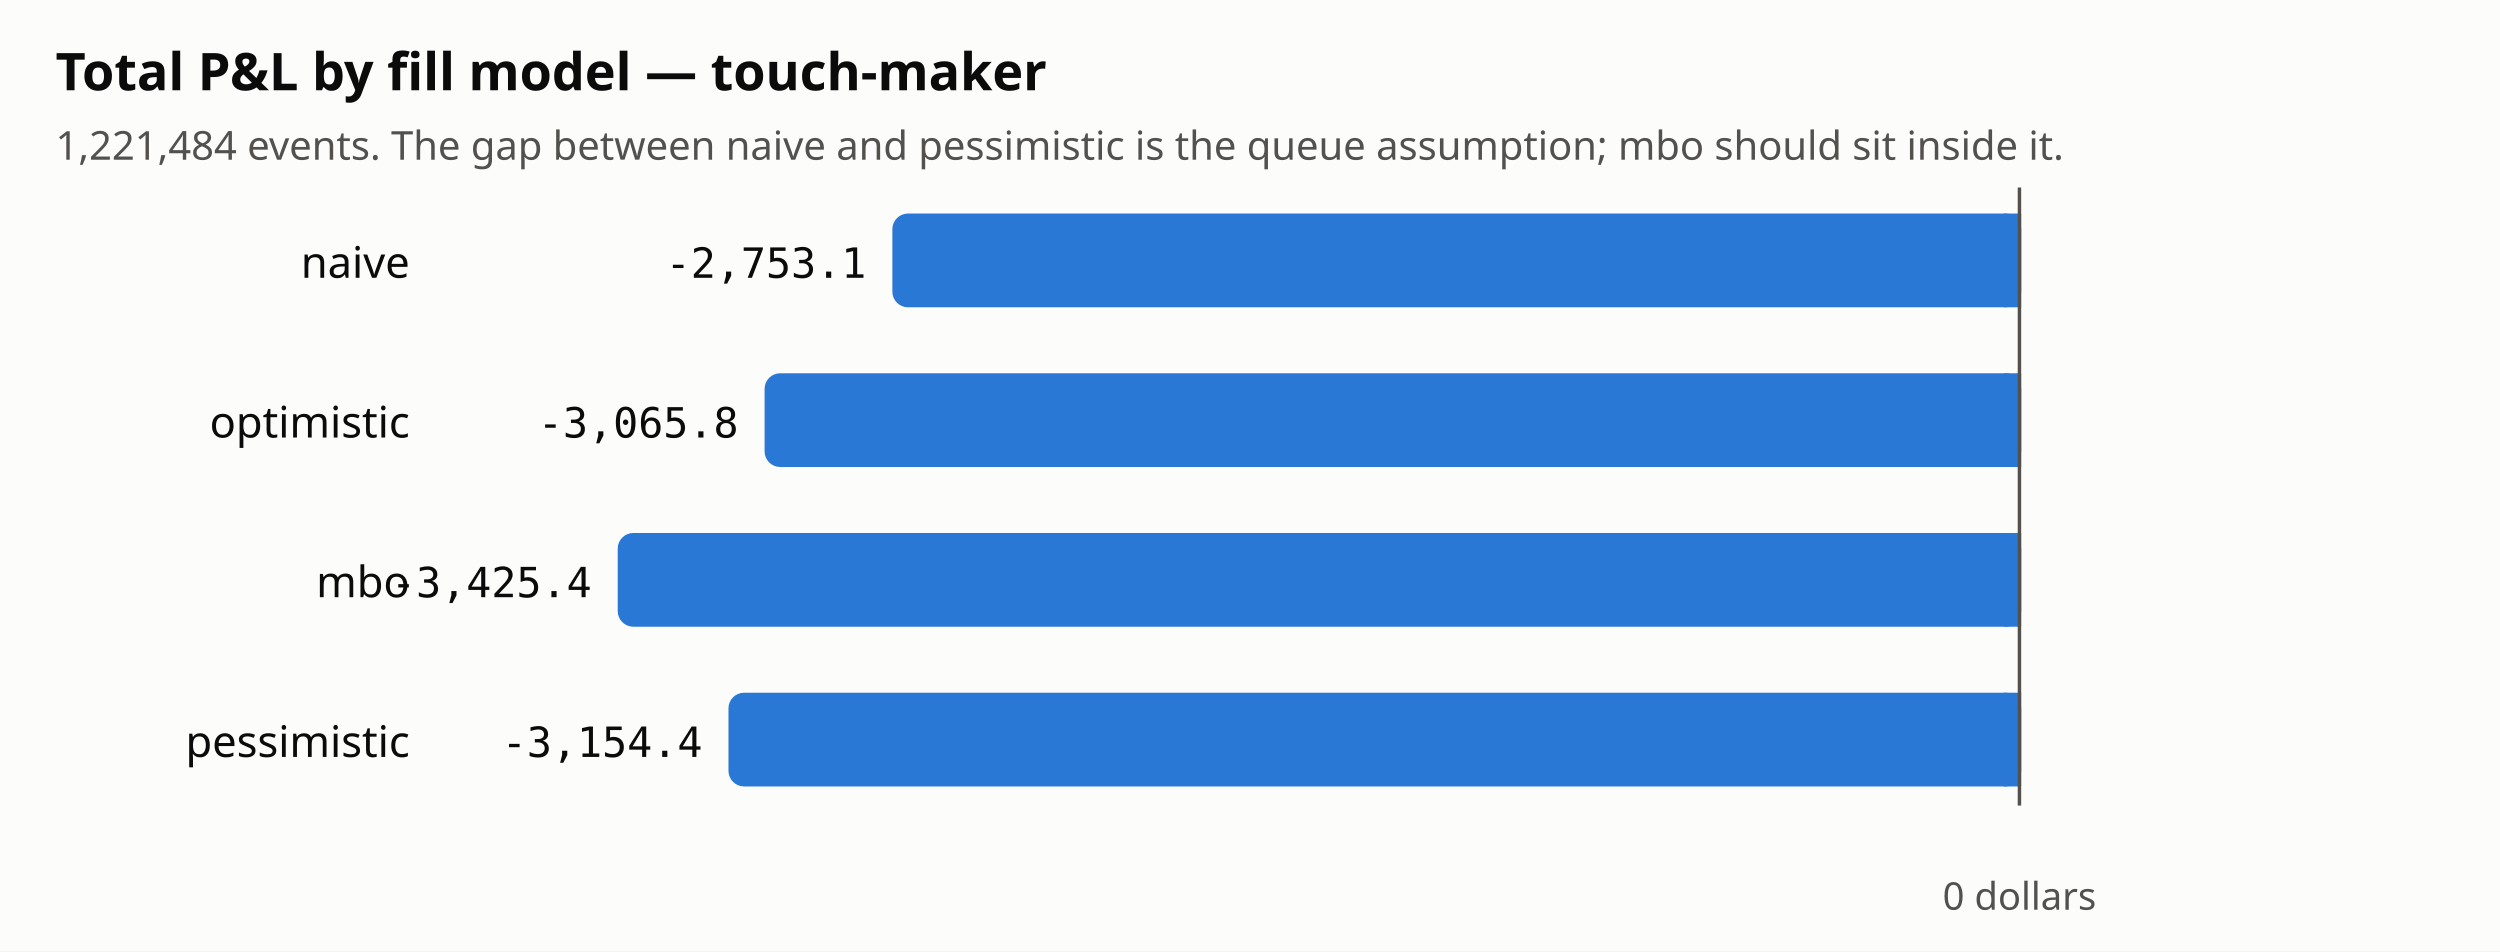
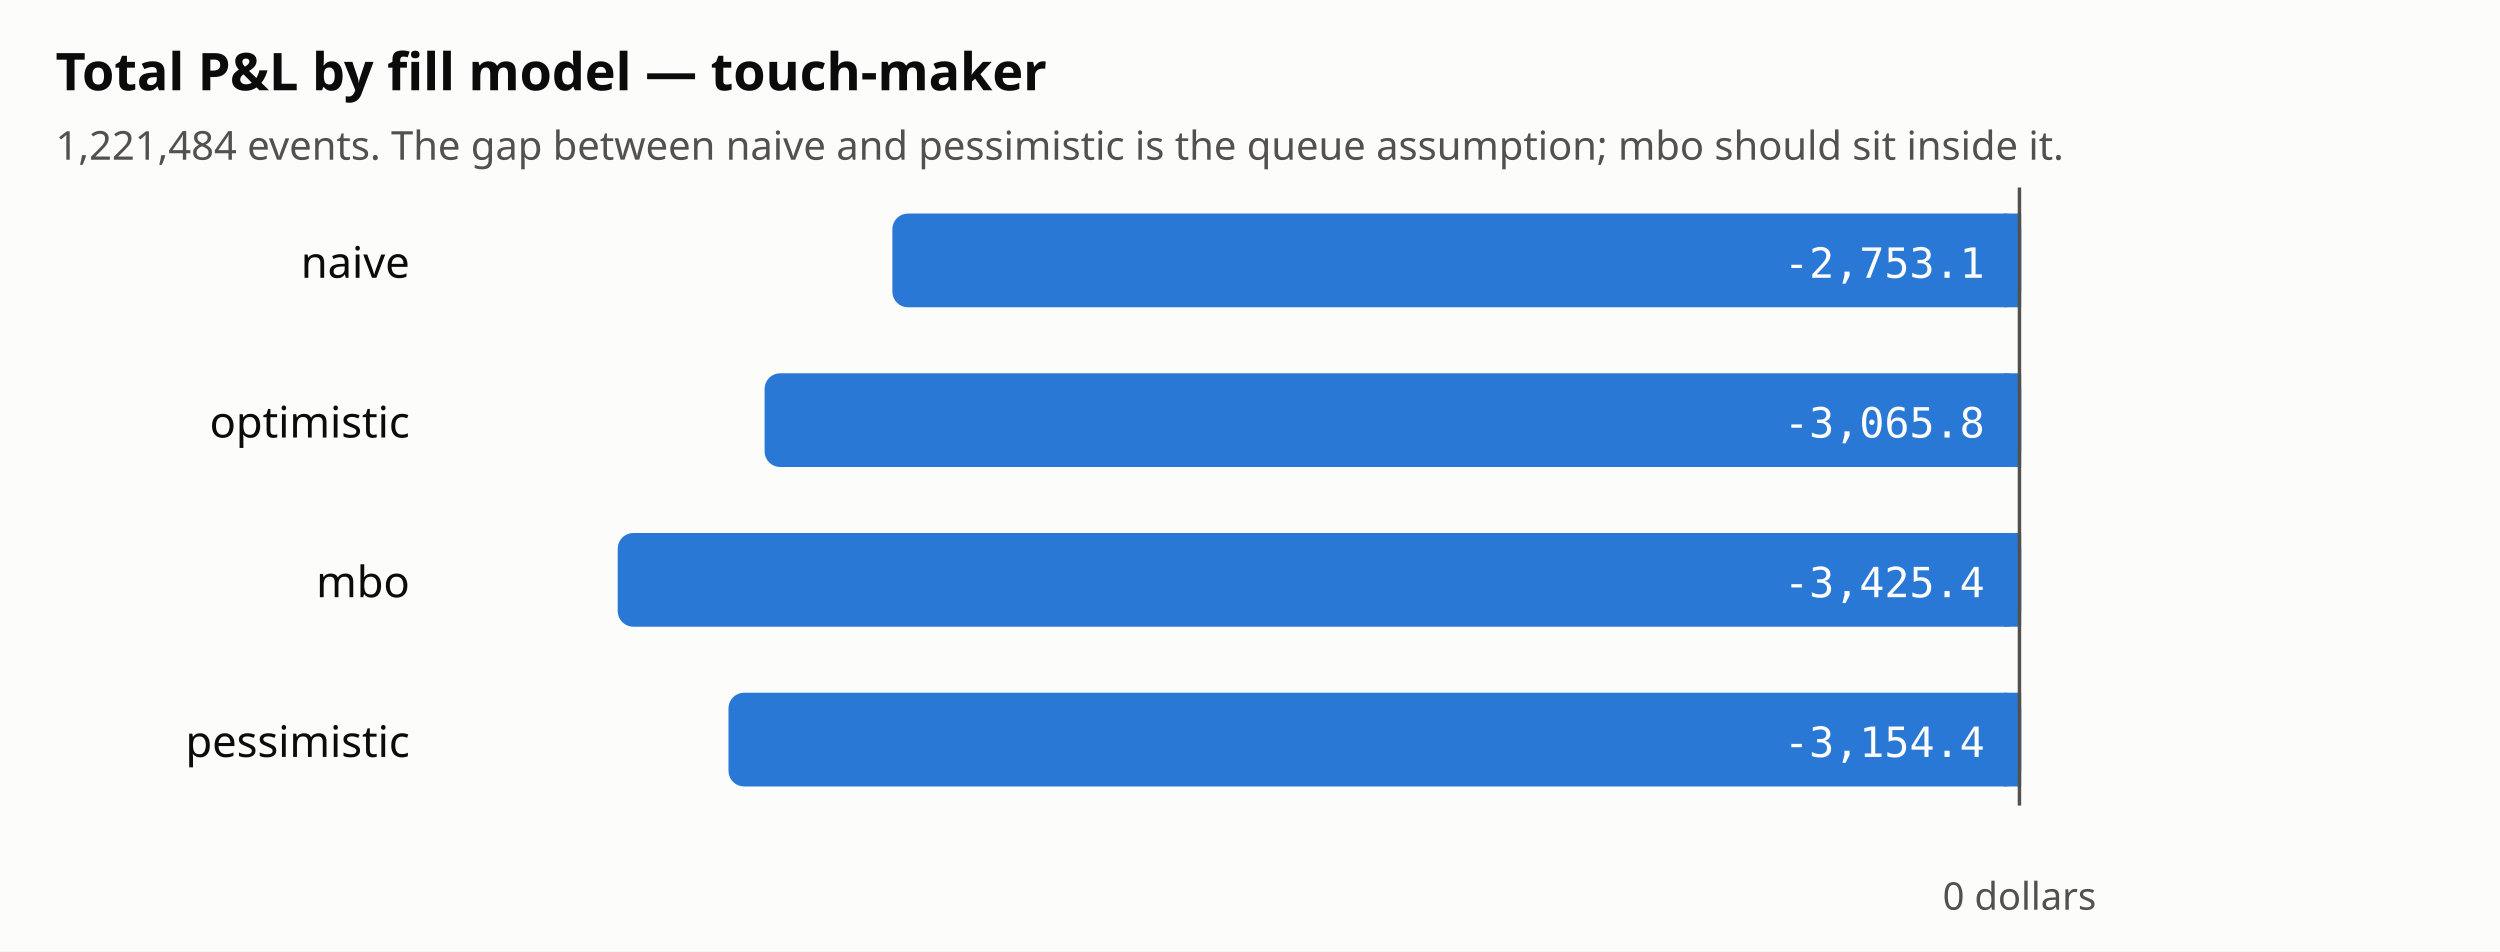
<svg xmlns="http://www.w3.org/2000/svg" viewBox="0 0 720 274" width="720" height="274" role="img" aria-label="Total P&amp;L by fill model — touch-maker">
  <style>
  .surface { fill: #fcfcfb; }
  .ink     { fill: #0b0b0b; }
  .muted   { fill: #52514e; }
+   /* Text drawn ON a filled mark, so it needs the surface colour, not ink. */
+   .on-fill { fill: #fcfcfb; }
  .grid    { stroke: #d8d7d2; stroke-width: 1; }
  .axis    { stroke: #52514e; stroke-width: 1; }
  .s1 { fill: #2a78d6; stroke: #2a78d6; }
  .s2 { fill: #eb6834; stroke: #eb6834; }
  .s3 { fill: #1baf7a; stroke: #1baf7a; }
  .s4 { fill: #eda100; stroke: #eda100; }
  /* Stroke-only twins. A class that sets `fill` beats a fill="none"
     presentation attribute in the cascade, which silently turns every
     polyline into a filled blob. */
  .k1 { fill: none; stroke: #2a78d6; }
  .k2 { fill: none; stroke: #eb6834; }
  .k3 { fill: none; stroke: #1baf7a; }
  .k4 { fill: none; stroke: #eda100; }
  @media (prefers-color-scheme: dark) {
    .surface { fill: #1a1a19; }
    .ink     { fill: #ffffff; }
    .muted   { fill: #c3c2b7; }
+     .on-fill { fill: #1a1a19; }
    .grid    { stroke: #3a3a38; }
    .axis    { stroke: #c3c2b7; }
    .s1 { fill: #3987e5; stroke: #3987e5; }
    .s2 { fill: #d95926; stroke: #d95926; }
    .s3 { fill: #199e70; stroke: #199e70; }
    .s4 { fill: #c98500; stroke: #c98500; }
    .k1 { stroke: #3987e5; }
    .k2 { stroke: #d95926; }
    .k3 { stroke: #199e70; }
    .k4 { stroke: #c98500; }
  }
</style>
  <rect class="surface" width="720" height="274" />
  <text class="ink" x="16" y="26" font-family="system-ui,sans-serif" font-size="15" font-weight="600">Total P&amp;L by fill model — touch-maker</text>
  <text class="muted" x="16" y="46" font-family="system-ui,sans-serif" font-size="11.5">1,221,484 events. The gap between naive and pessimistic is the queue assumption; mbo should sit inside it.</text>
  <rect class="s1" x="257.5" y="62" width="324.1" height="26" rx="4" />
  <rect class="s1" x="577.6" y="62" width="4" height="26" />
  <text class="ink" x="118" y="80" text-anchor="end" font-family="system-ui,sans-serif" font-size="12.5">naive</text>
-   <text class="ink" x="249.5" y="80" text-anchor="end" font-family="ui-monospace,monospace" font-size="12">-2,753.1</text>
+   <text class="on-fill" x="571.6" y="80" text-anchor="end" font-family="ui-monospace,monospace" font-size="12">-2,753.1</text>
  <rect class="s1" x="220.7" y="108" width="360.9" height="26" rx="4" />
  <rect class="s1" x="577.6" y="108" width="4" height="26" />
  <text class="ink" x="118" y="126" text-anchor="end" font-family="system-ui,sans-serif" font-size="12.5">optimistic</text>
-   <text class="ink" x="212.7" y="126" text-anchor="end" font-family="ui-monospace,monospace" font-size="12">-3,065.8</text>
+   <text class="on-fill" x="571.6" y="126" text-anchor="end" font-family="ui-monospace,monospace" font-size="12">-3,065.8</text>
  <rect class="s1" x="178.4" y="154" width="403.2" height="26" rx="4" />
  <rect class="s1" x="577.6" y="154" width="4" height="26" />
  <text class="ink" x="118" y="172" text-anchor="end" font-family="system-ui,sans-serif" font-size="12.5">mbo</text>
-   <text class="ink" x="170.4" y="172" text-anchor="end" font-family="ui-monospace,monospace" font-size="12">-3,425.4</text>
+   <text class="on-fill" x="571.6" y="172" text-anchor="end" font-family="ui-monospace,monospace" font-size="12">-3,425.4</text>
  <rect class="s1" x="210.3" y="200" width="371.3" height="26" rx="4" />
  <rect class="s1" x="577.6" y="200" width="4" height="26" />
  <text class="ink" x="118" y="218" text-anchor="end" font-family="system-ui,sans-serif" font-size="12.5">pessimistic</text>
-   <text class="ink" x="202.3" y="218" text-anchor="end" font-family="ui-monospace,monospace" font-size="12">-3,154.4</text>
+   <text class="on-fill" x="571.6" y="218" text-anchor="end" font-family="ui-monospace,monospace" font-size="12">-3,154.4</text>
  <line class="axis" x1="581.6" y1="54" x2="581.6" y2="232" />
  <text class="muted" x="581.6" y="262" text-anchor="middle" font-family="system-ui,sans-serif" font-size="11">0 dollars</text>
</svg>
